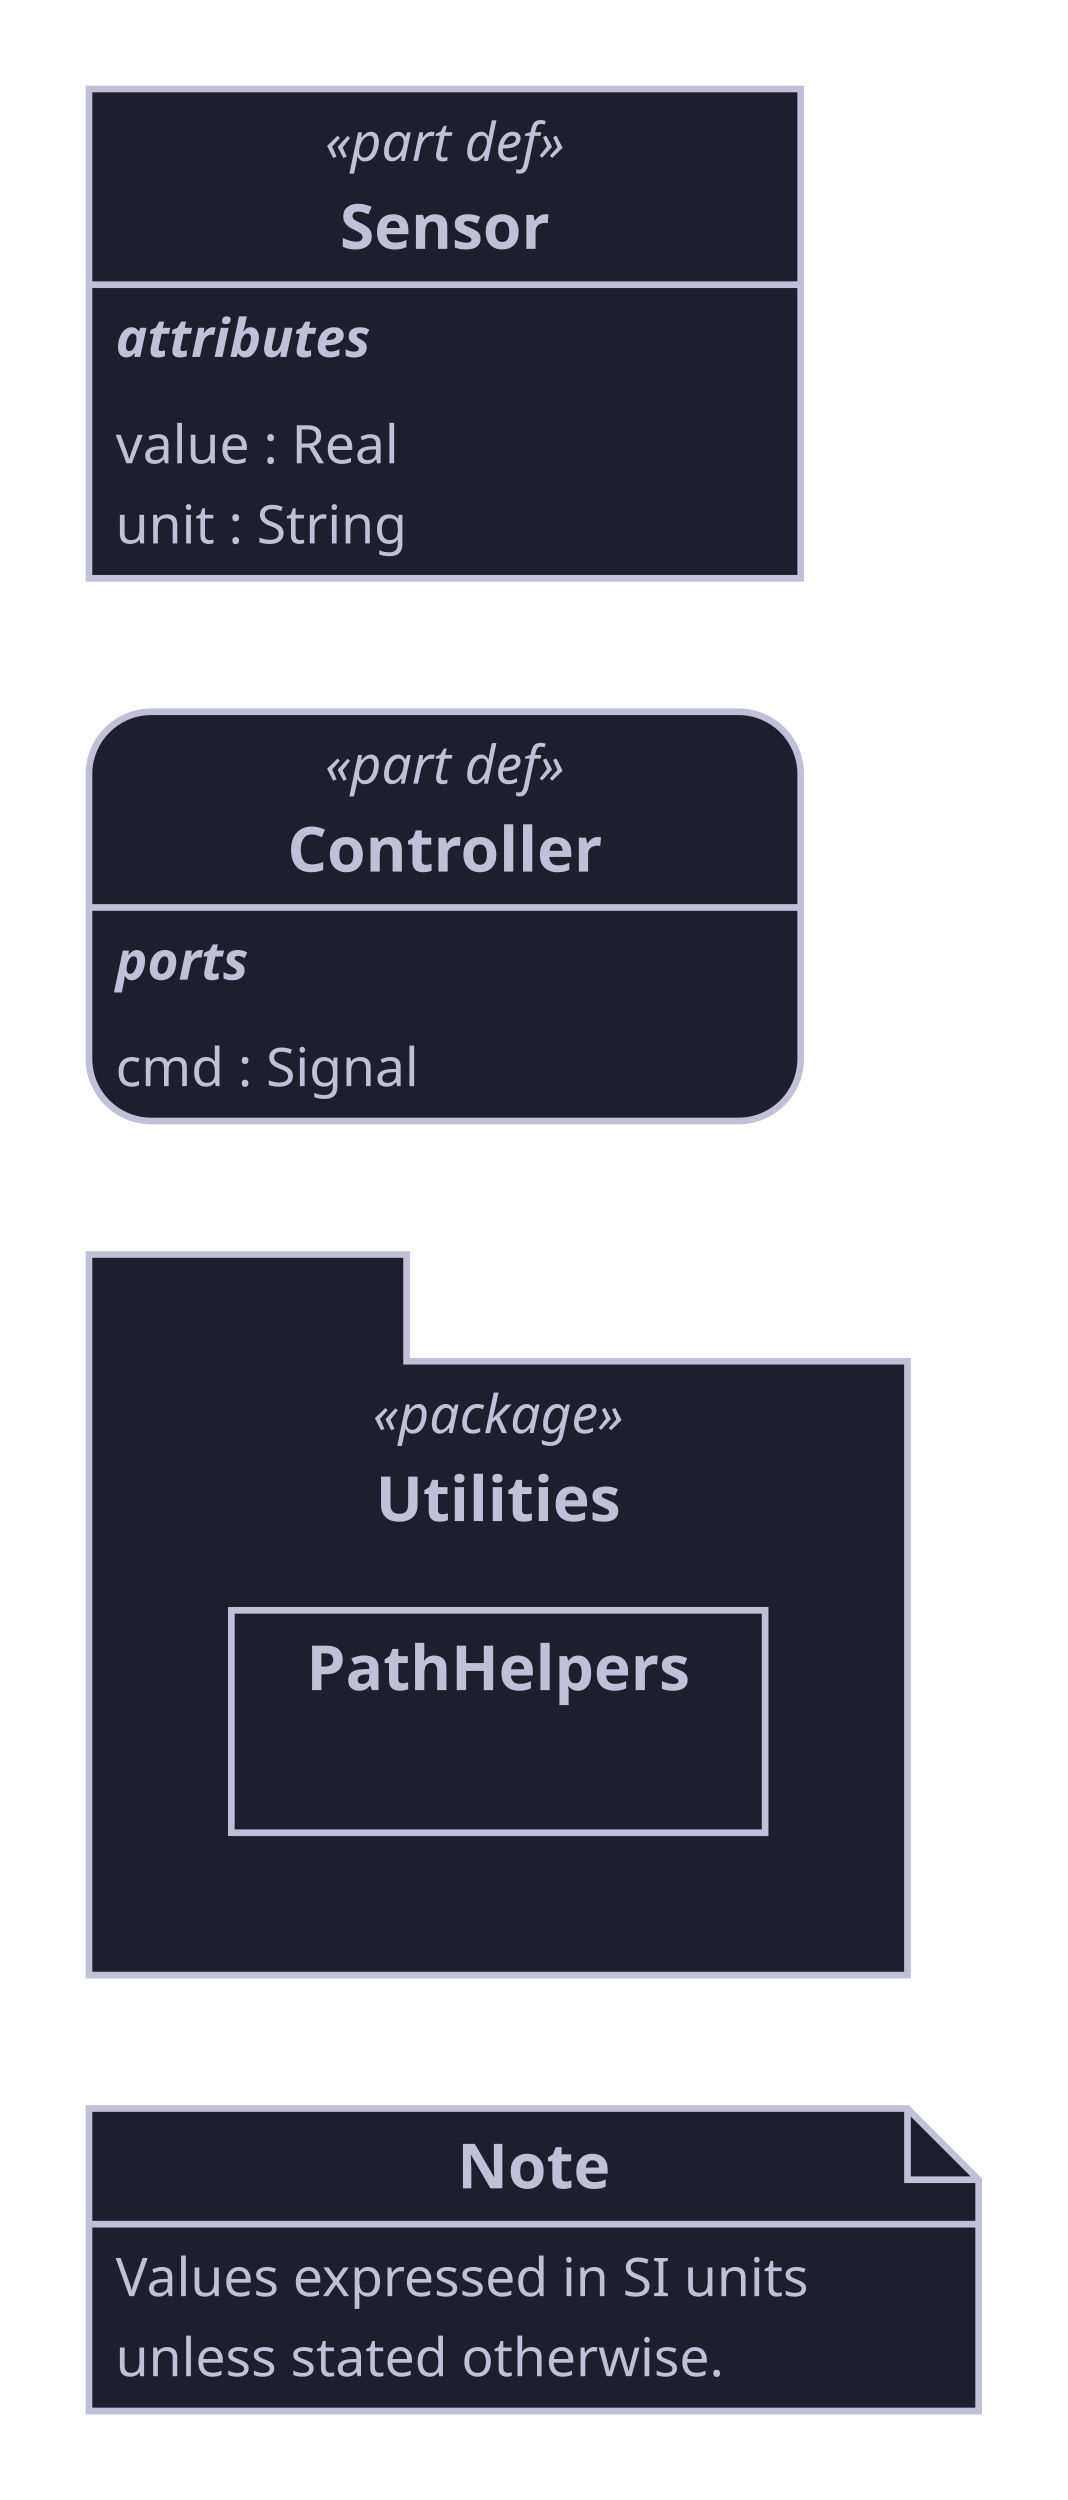
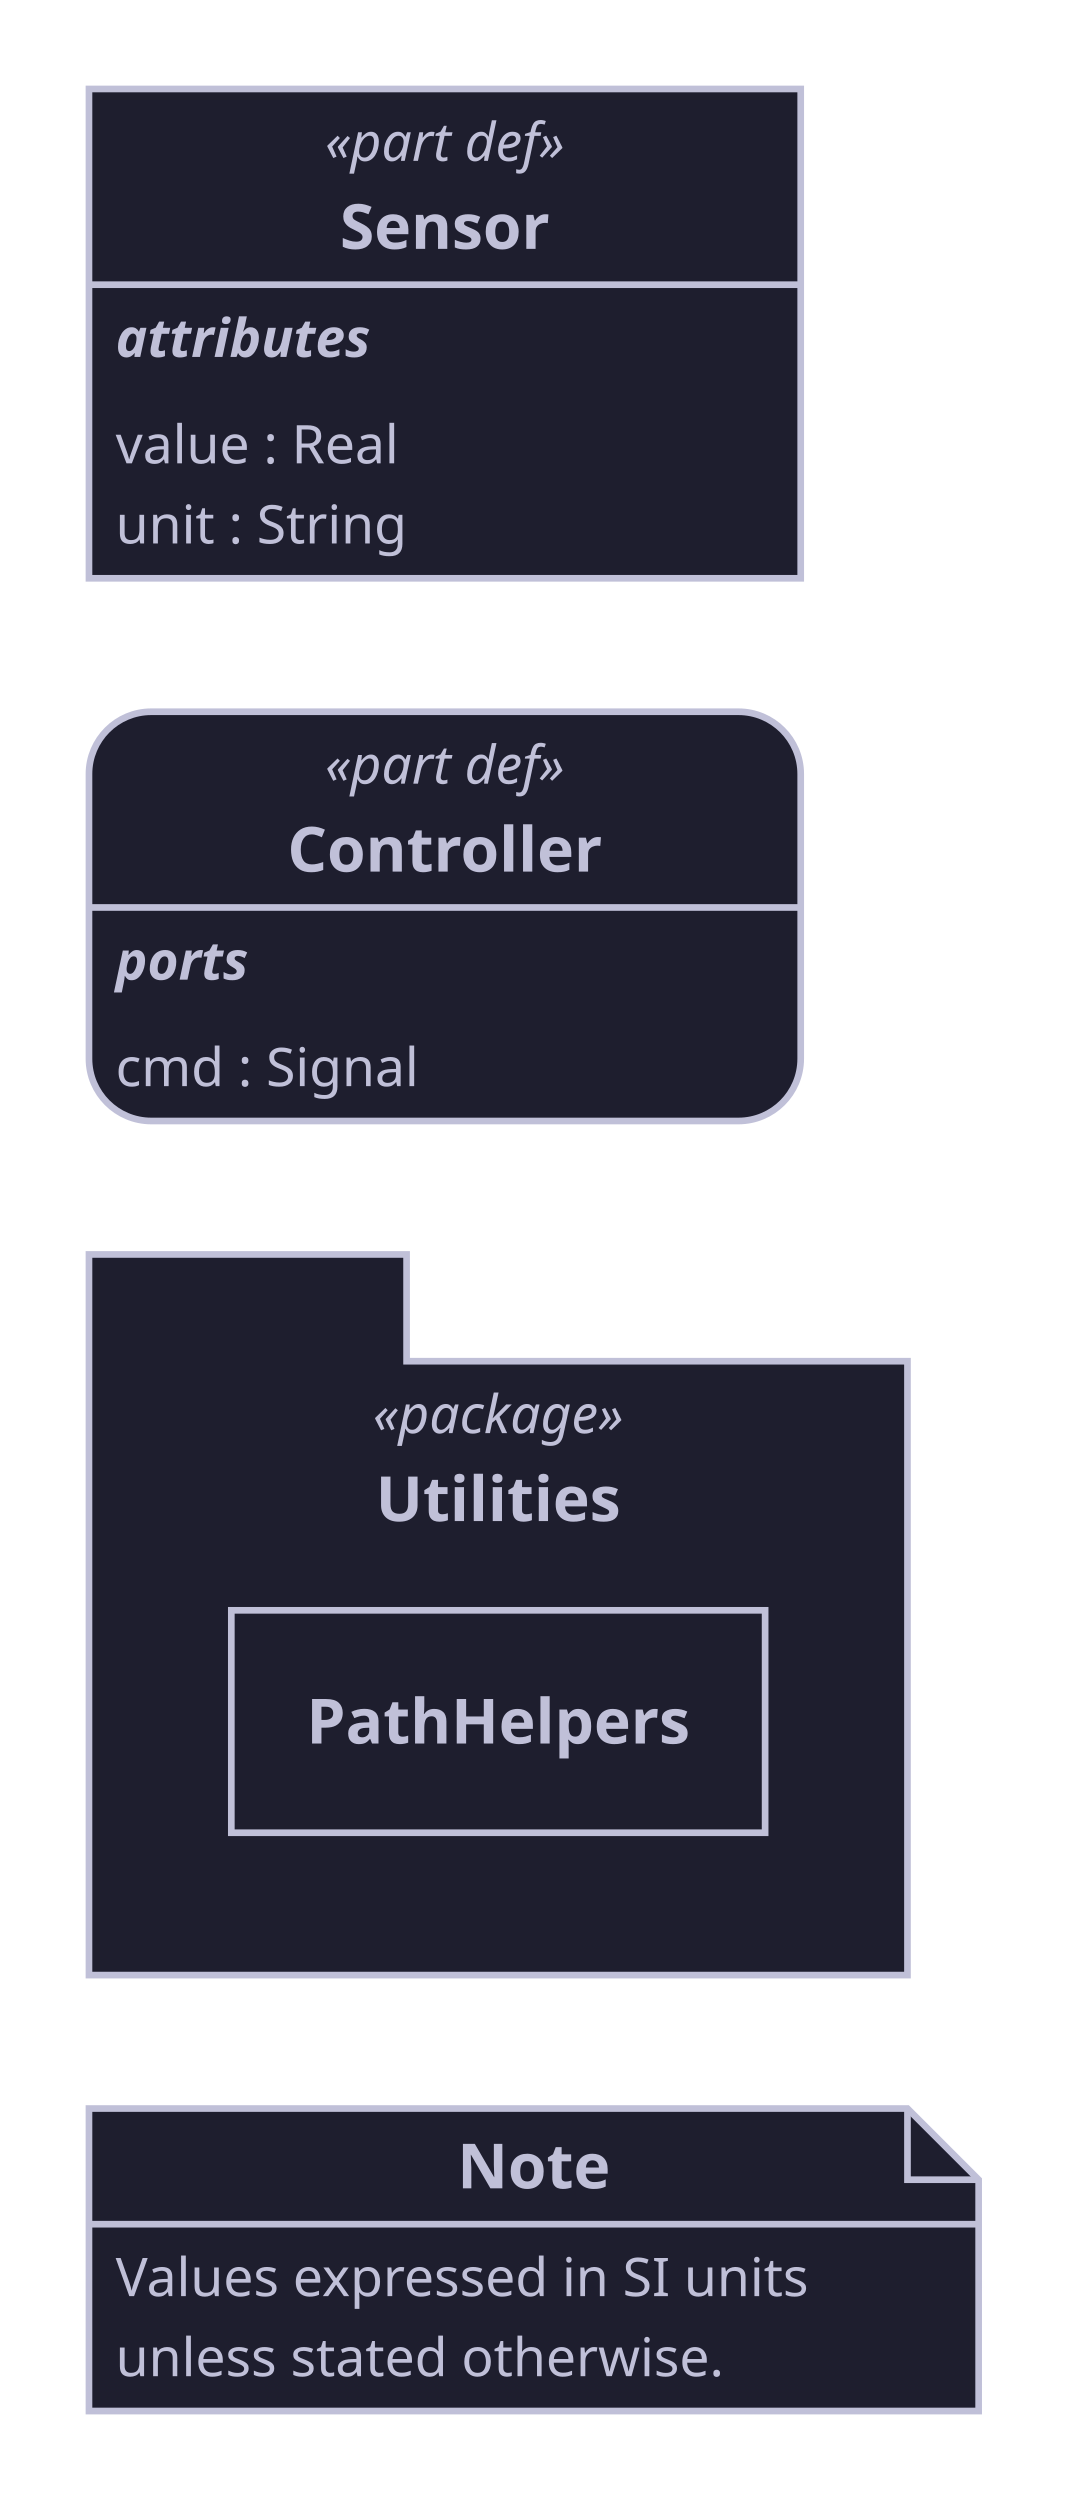
<svg xmlns="http://www.w3.org/2000/svg" width="240.00" height="562.00" viewBox="0 0 240.00 562.00">
  <defs>
    <marker id="line-end-open-chevron" markerWidth="10" markerHeight="7" refX="9" refY="3.5" orient="auto">
      <polyline points="0 0, 10 3.5, 0 7" fill="none" stroke="#C0C0D8" stroke-width="1.50" />
    </marker>
    <marker id="line-end-hollow-triangle" markerWidth="10" markerHeight="7" refX="9" refY="3.5" orient="auto">
      <polygon points="0 0, 10 3.5, 0 7" fill="#1E1E2E" stroke="#C0C0D8" stroke-width="1.50" />
    </marker>
    <marker id="line-end-filled-arrow" markerWidth="10" markerHeight="7" refX="9" refY="3.5" orient="auto">
      <polygon points="0 0, 10 3.5, 0 7" fill="#C0C0D8" stroke="#C0C0D8" stroke-width="1.50" />
    </marker>
    <marker id="line-end-hollow-triangle-crossbar" markerWidth="10" markerHeight="7" refX="9" refY="3.5" orient="auto">
      <polygon points="0 0, 10 3.5, 0 7" fill="#1E1E2E" stroke="#C0C0D8" stroke-width="1.50" />
      <line x1="7" y1="0" x2="7" y2="7" stroke="#C0C0D8" stroke-width="1.50" />
    </marker>
    <marker id="line-end-hollow-diamond" markerWidth="14" markerHeight="8" refX="13" refY="4" orient="auto">
      <polygon points="1 4, 7 0, 13 4, 7 8" fill="#1E1E2E" stroke="#C0C0D8" stroke-width="1.50" />
    </marker>
    <marker id="line-end-filled-diamond" markerWidth="14" markerHeight="8" refX="13" refY="4" orient="auto">
      <polygon points="1 4, 7 0, 13 4, 7 8" fill="#C0C0D8" stroke="#C0C0D8" stroke-width="1.50" />
    </marker>
    <marker id="line-end-circle" markerWidth="10" markerHeight="10" refX="9" refY="5" orient="auto">
      <circle cx="5" cy="5" r="4" fill="#1E1E2E" stroke="#C0C0D8" stroke-width="1.50" />
    </marker>
    <marker id="line-end-bar" markerWidth="4" markerHeight="12" refX="2" refY="6" orient="auto">
      <line x1="2" y1="0" x2="2" y2="12" stroke="#C0C0D8" stroke-width="1.50" />
    </marker>
    <filter id="label-bg" x="-0.05" y="-0.05" width="1.1" height="1.1">
      <feFlood flood-color="#1E1E2E" />
      <feComposite in="SourceGraphic" operator="over" />
    </filter>
  </defs>
  <rect x="20.00" y="20.00" width="160.00" height="110.00" fill="#1E1E2E" stroke="#C0C0D8" stroke-width="1.50" />
  <text x="100.00" y="32.00" font-family="Noto Sans, sans-serif" font-size="12.00" font-style="italic" fill="#C0C0D8" text-anchor="middle" dominant-baseline="middle">«part def»</text>
  <text x="100.00" y="51.00" font-family="Noto Sans, sans-serif" font-size="14.00" font-weight="bold" fill="#C0C0D8" text-anchor="middle" dominant-baseline="middle">Sensor</text>
  <line x1="20.00" y1="64.00" x2="180.00" y2="64.00" stroke="#C0C0D8" stroke-width="1.50" />
  <text x="26.00" y="76.00" font-family="Noto Sans, sans-serif" font-size="12.00" font-weight="bold" font-style="italic" fill="#C0C0D8" text-anchor="start" dominant-baseline="middle">attributes</text>
  <text x="26.00" y="100.00" font-family="Noto Sans, sans-serif" font-size="12.00" fill="#C0C0D8" text-anchor="start" dominant-baseline="middle">value : Real</text>
  <text x="26.00" y="118.00" font-family="Noto Sans, sans-serif" font-size="12.00" fill="#C0C0D8" text-anchor="start" dominant-baseline="middle">unit : String</text>
  <rect x="20.00" y="160.00" width="160.00" height="92.00" fill="#1E1E2E" stroke="#C0C0D8" stroke-width="1.50" rx="14.00" ry="14.00" />
  <text x="100.00" y="172.00" font-family="Noto Sans, sans-serif" font-size="12.00" font-style="italic" fill="#C0C0D8" text-anchor="middle" dominant-baseline="middle">«part def»</text>
  <text x="100.00" y="191.00" font-family="Noto Sans, sans-serif" font-size="14.00" font-weight="bold" fill="#C0C0D8" text-anchor="middle" dominant-baseline="middle">Controller</text>
  <line x1="20.00" y1="204.00" x2="180.00" y2="204.00" stroke="#C0C0D8" stroke-width="1.50" />
  <text x="26.00" y="216.00" font-family="Noto Sans, sans-serif" font-size="12.00" font-weight="bold" font-style="italic" fill="#C0C0D8" text-anchor="start" dominant-baseline="middle">ports</text>
  <text x="26.00" y="240.00" font-family="Noto Sans, sans-serif" font-size="12.00" fill="#C0C0D8" text-anchor="start" dominant-baseline="middle">cmd : Signal</text>
  <path d="M 20.00 306.00 L 20.00 282.00 L 91.40 282.00 L 91.40 306.00 L 204.00 306.00 L 204.00 444.00 L 20.00 444.00 Z" fill="#1E1E2E" stroke="#C0C0D8" stroke-width="1.50" />
  <text x="112.00" y="318.00" font-family="Noto Sans, sans-serif" font-size="12.00" font-style="italic" fill="#C0C0D8" text-anchor="middle" dominant-baseline="middle">«package»</text>
  <text x="112.00" y="337.00" font-family="Noto Sans, sans-serif" font-size="14.00" font-weight="bold" fill="#C0C0D8" text-anchor="middle" dominant-baseline="middle">Utilities</text>
  <rect x="52.00" y="362.00" width="120.00" height="50.00" fill="#1E1E2E" stroke="#C0C0D8" stroke-width="1.50" />
-   <text x="112.00" y="375.00" font-family="Noto Sans, sans-serif" font-size="14.00" font-weight="bold" fill="#C0C0D8" text-anchor="middle" dominant-baseline="middle">PathHelpers</text>
+   <text x="112.00" y="387.00" font-family="Noto Sans, sans-serif" font-size="14.00" font-weight="bold" fill="#C0C0D8" text-anchor="middle" dominant-baseline="middle">PathHelpers</text>
  <path d="M 20.00 474.00 L 204.00 474.00 L 220.00 490.00 L 220.00 542.00 L 20.00 542.00 Z" fill="#1E1E2E" stroke="#C0C0D8" stroke-width="1.50" />
  <path d="M 204.00 474.00 L 204.00 490.00 L 220.00 490.00" fill="none" stroke="#C0C0D8" stroke-width="1.50" />
  <text x="120.00" y="487.00" font-family="Noto Sans, sans-serif" font-size="14.00" font-weight="bold" fill="#C0C0D8" text-anchor="middle" dominant-baseline="middle">Note</text>
  <line x1="20.00" y1="500.00" x2="220.00" y2="500.00" stroke="#C0C0D8" stroke-width="1.50" />
  <text x="26.00" y="512.00" font-family="Noto Sans, sans-serif" font-size="12.00" fill="#C0C0D8" text-anchor="start" dominant-baseline="middle">Values expressed in SI units</text>
  <text x="26.00" y="530.00" font-family="Noto Sans, sans-serif" font-size="12.00" fill="#C0C0D8" text-anchor="start" dominant-baseline="middle">unless stated otherwise.</text>
</svg>
